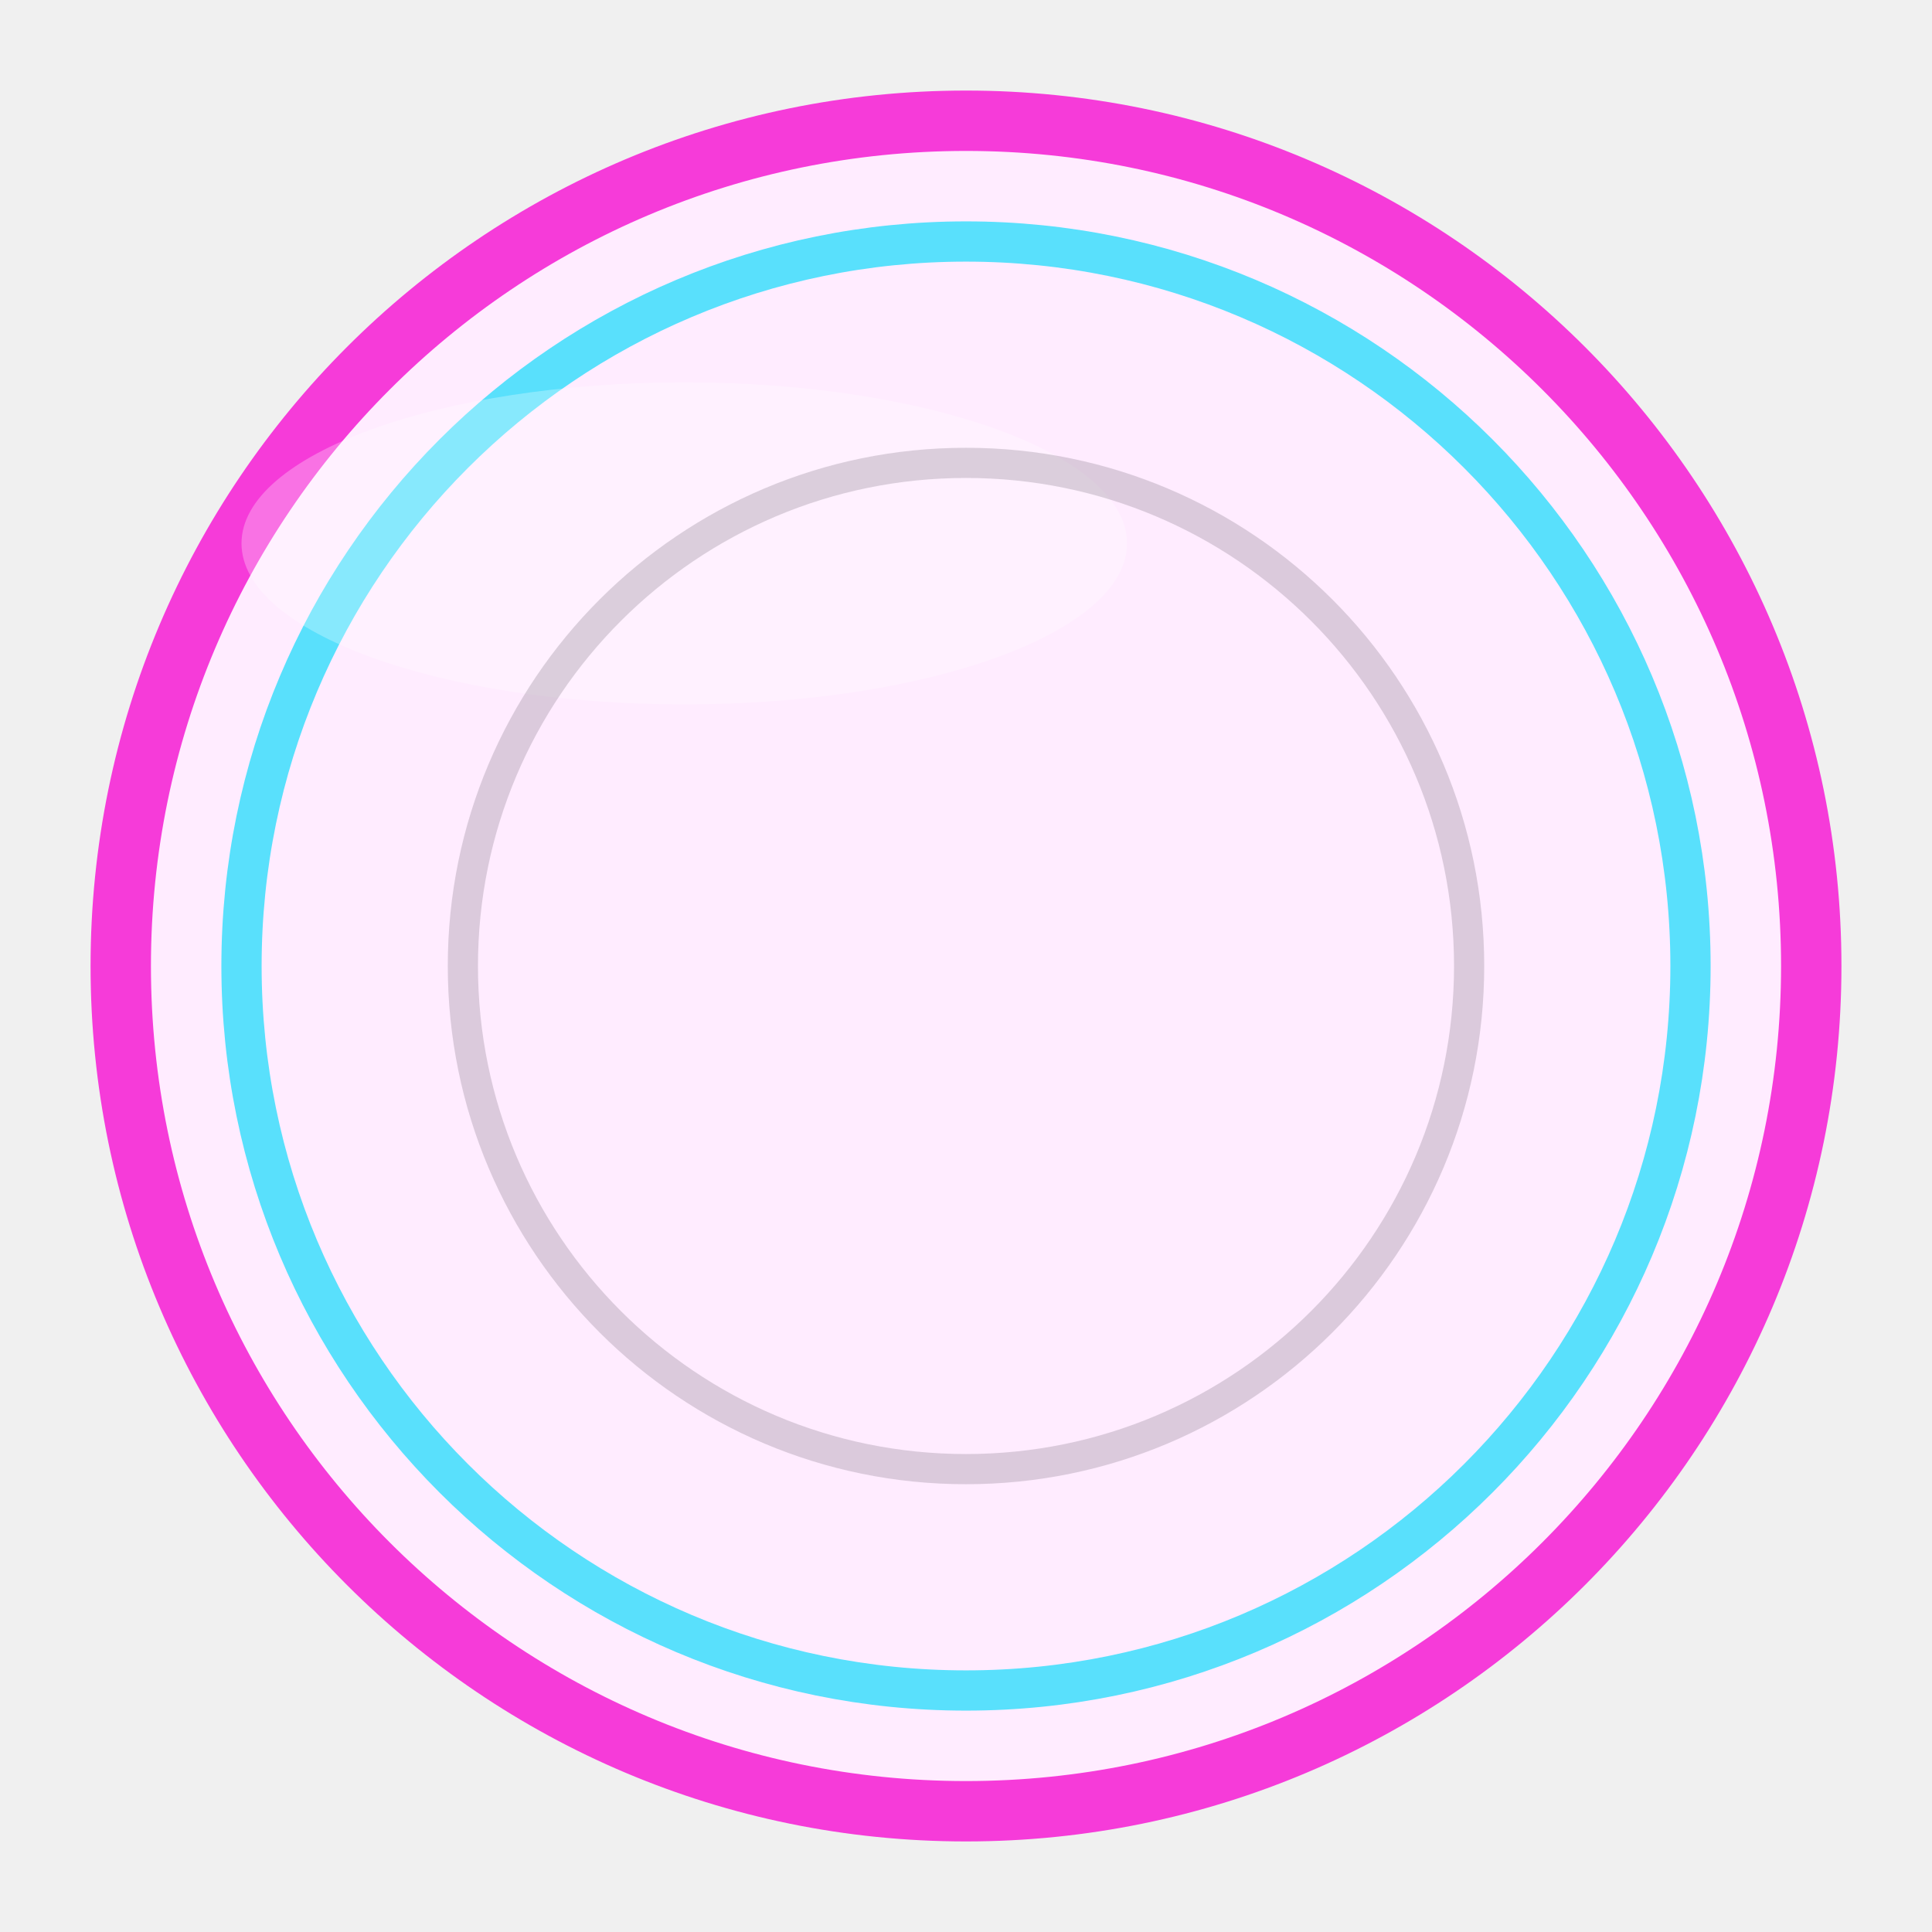
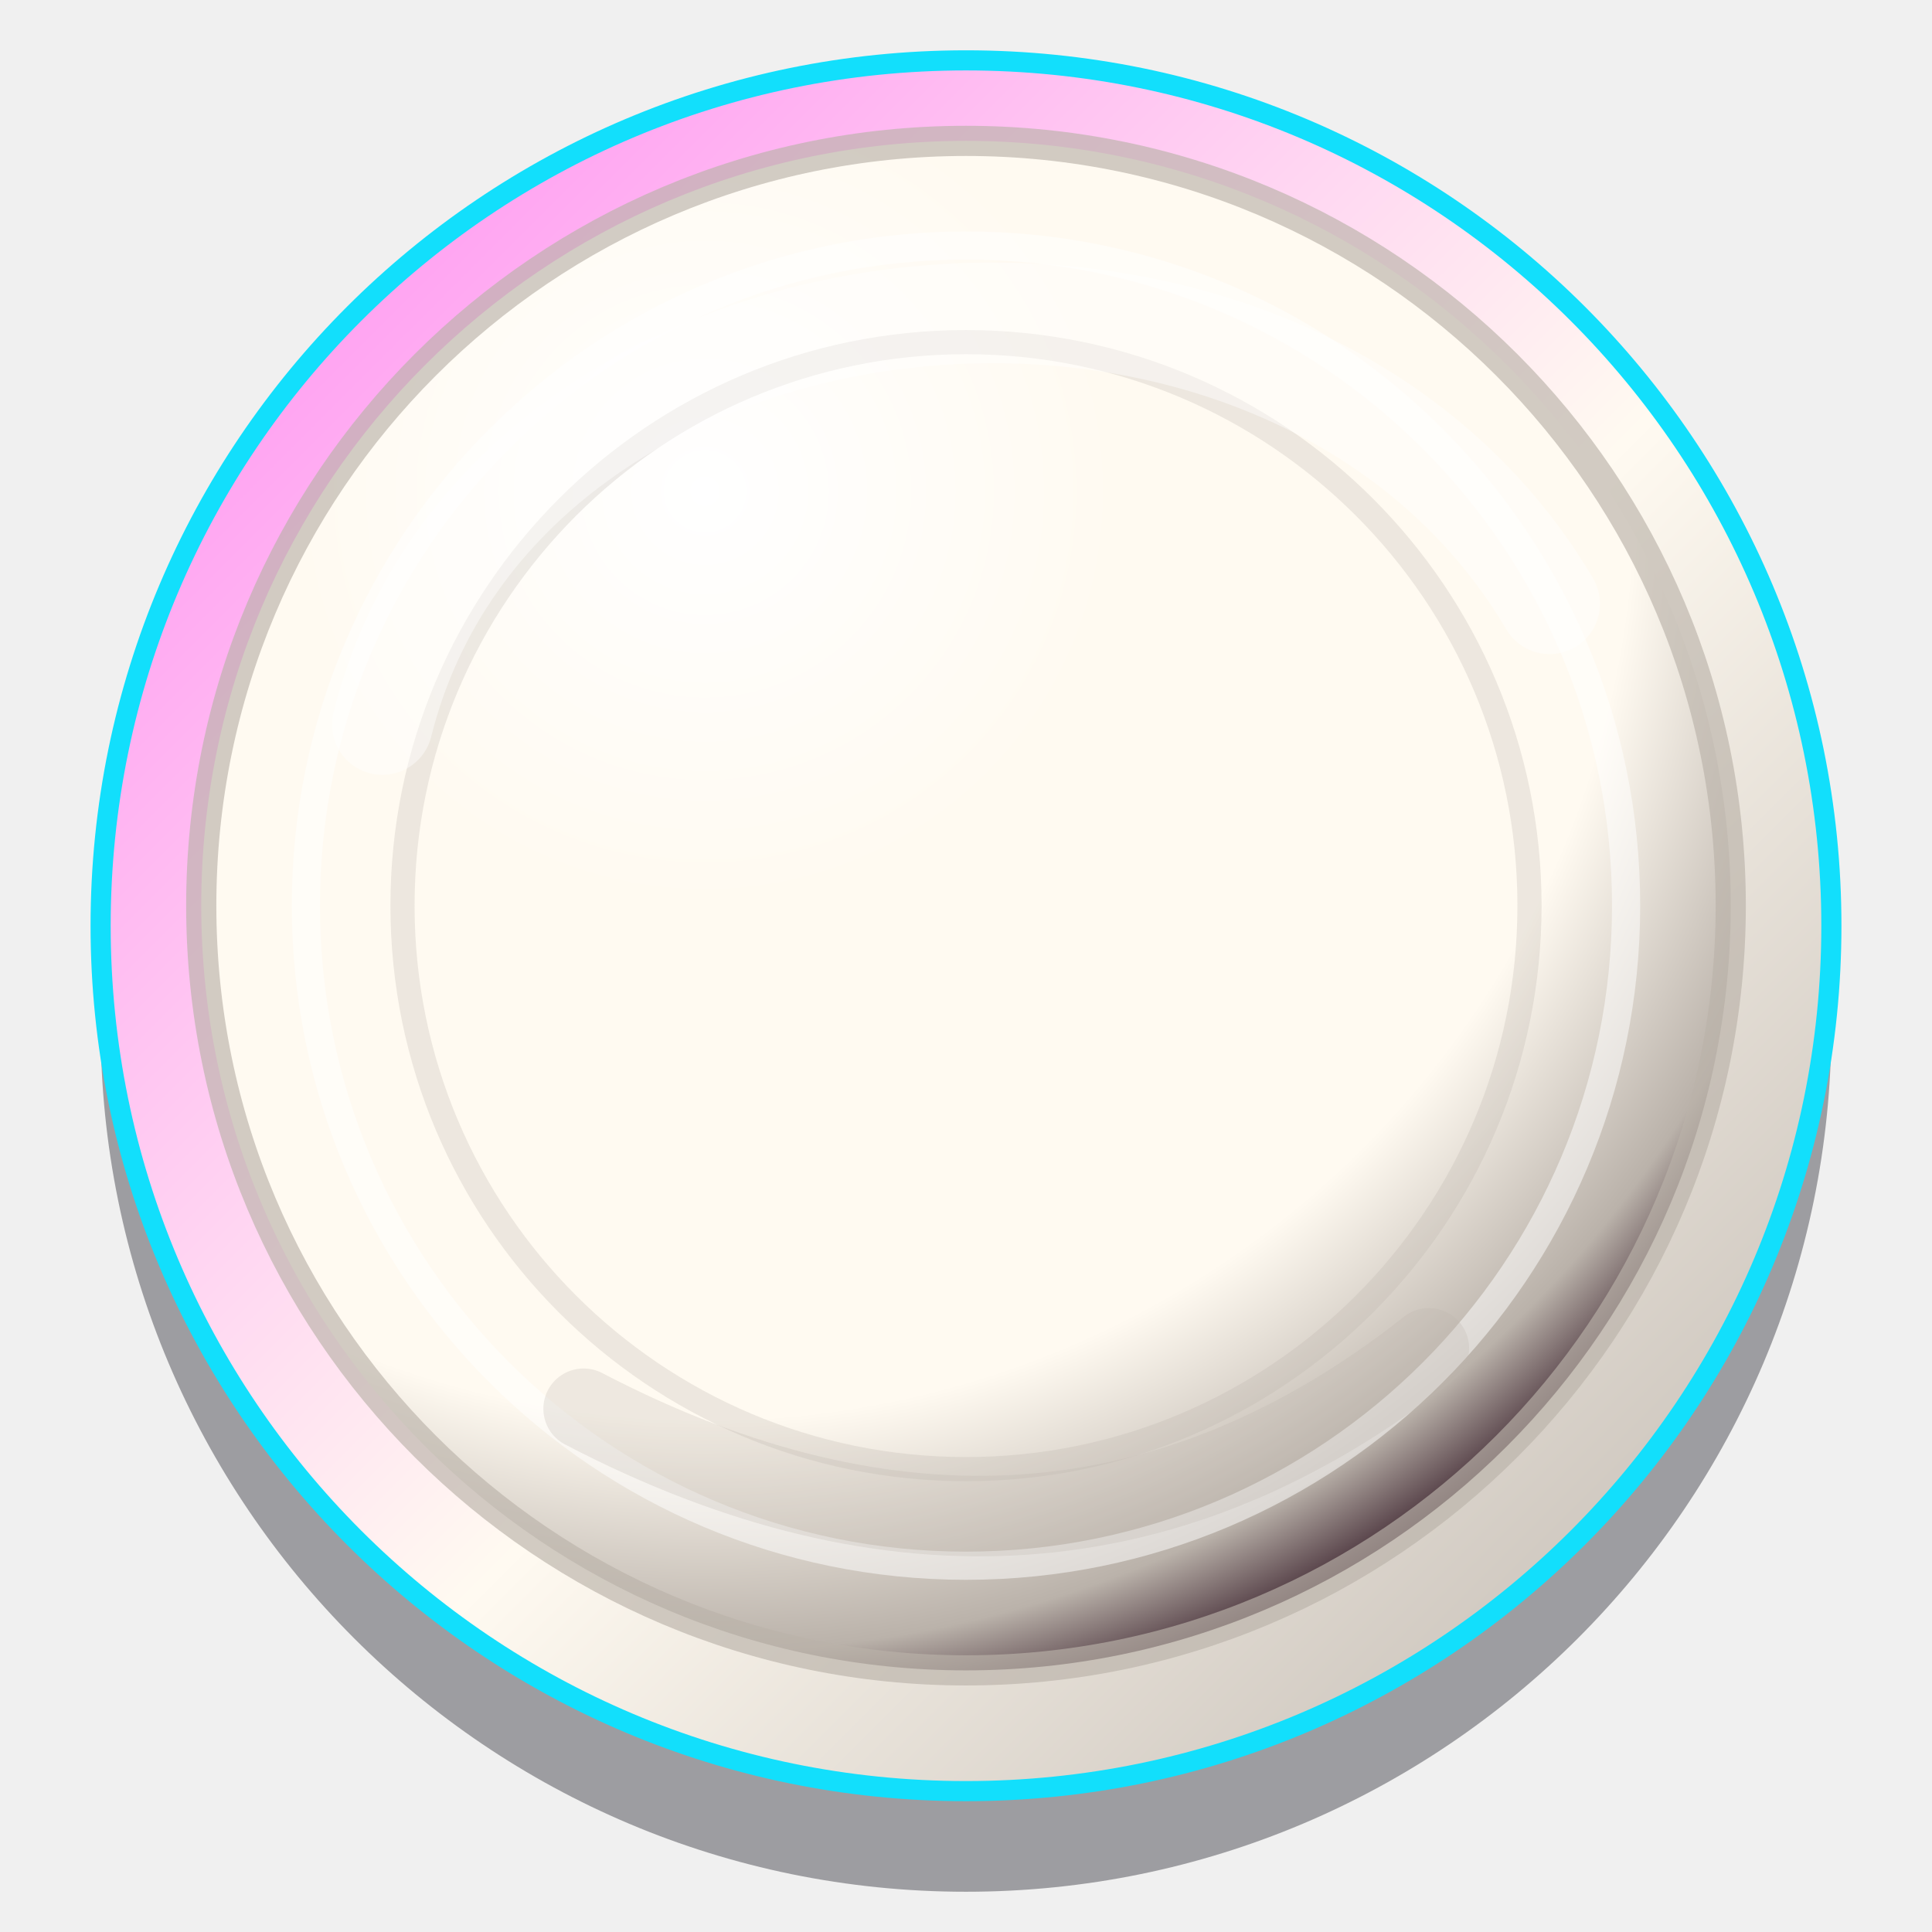
<svg xmlns="http://www.w3.org/2000/svg" width="96" height="96" viewBox="0 0 96 96">
-   <defs />
-   <circle cx="48" cy="48" r="42" fill="#ffecff" stroke="#f63bd9" stroke-width="3" />
-   <circle cx="48" cy="48" r="36" fill="none" stroke="#00dafa" stroke-opacity=".65" stroke-width="2" />
-   <ellipse cx="34" cy="27" rx="22" ry="8" fill="#fff" opacity=".28" />
-   <circle cx="48" cy="48" r="25" fill="none" stroke="#130717" stroke-opacity=".15" stroke-width="1.5" />
+   <defs>
+     <radialGradient id="disc" cx=".33" cy=".23" r=".84">
+       <stop stop-color="#ffffff" />
+       <stop offset=".32" stop-color="#fffaf1" />
+       <stop offset=".72" stop-color="#fffaf1" />
+       <stop offset=".9" stop-color="#bab2aa" />
+       <stop offset="1" stop-color="#210514" />
+     </radialGradient>
+     <linearGradient id="edge" x1="0" y1="0" x2="1" y2="1">
+       <stop stop-color="#ff84f3" />
+       <stop offset=".55" stop-color="#fffaf1" />
+       <stop offset="1" stop-color="#bab2aa" />
+     </linearGradient>
+   </defs>
+   <circle cx="48" cy="51" r="43" fill="#04040d" opacity=".35" />
+   <circle cx="48" cy="46" r="43" fill="url(#edge)" stroke="#12dffc" stroke-width="1" />
+   <circle cx="48" cy="45" r="38" fill="url(#disc)" stroke="#bab2aa" stroke-opacity=".65" stroke-width="1.5" />
+   <circle cx="48" cy="45" r="32.8" fill="none" stroke="white" stroke-opacity=".5" stroke-width="1.4" />
+   <circle cx="48" cy="45" r="28" fill="none" stroke="#bab2aa" stroke-opacity=".26" stroke-width="1.2" />
+   <path d="M19 36C25 12 64 8 77 30" fill="none" stroke="white" stroke-width="5" opacity=".43" stroke-linecap="round" />
+   <path d="M29 70Q52 82 71 67" fill="none" stroke="#bab2aa" opacity=".25" stroke-width="4" stroke-linecap="round" />
</svg>
